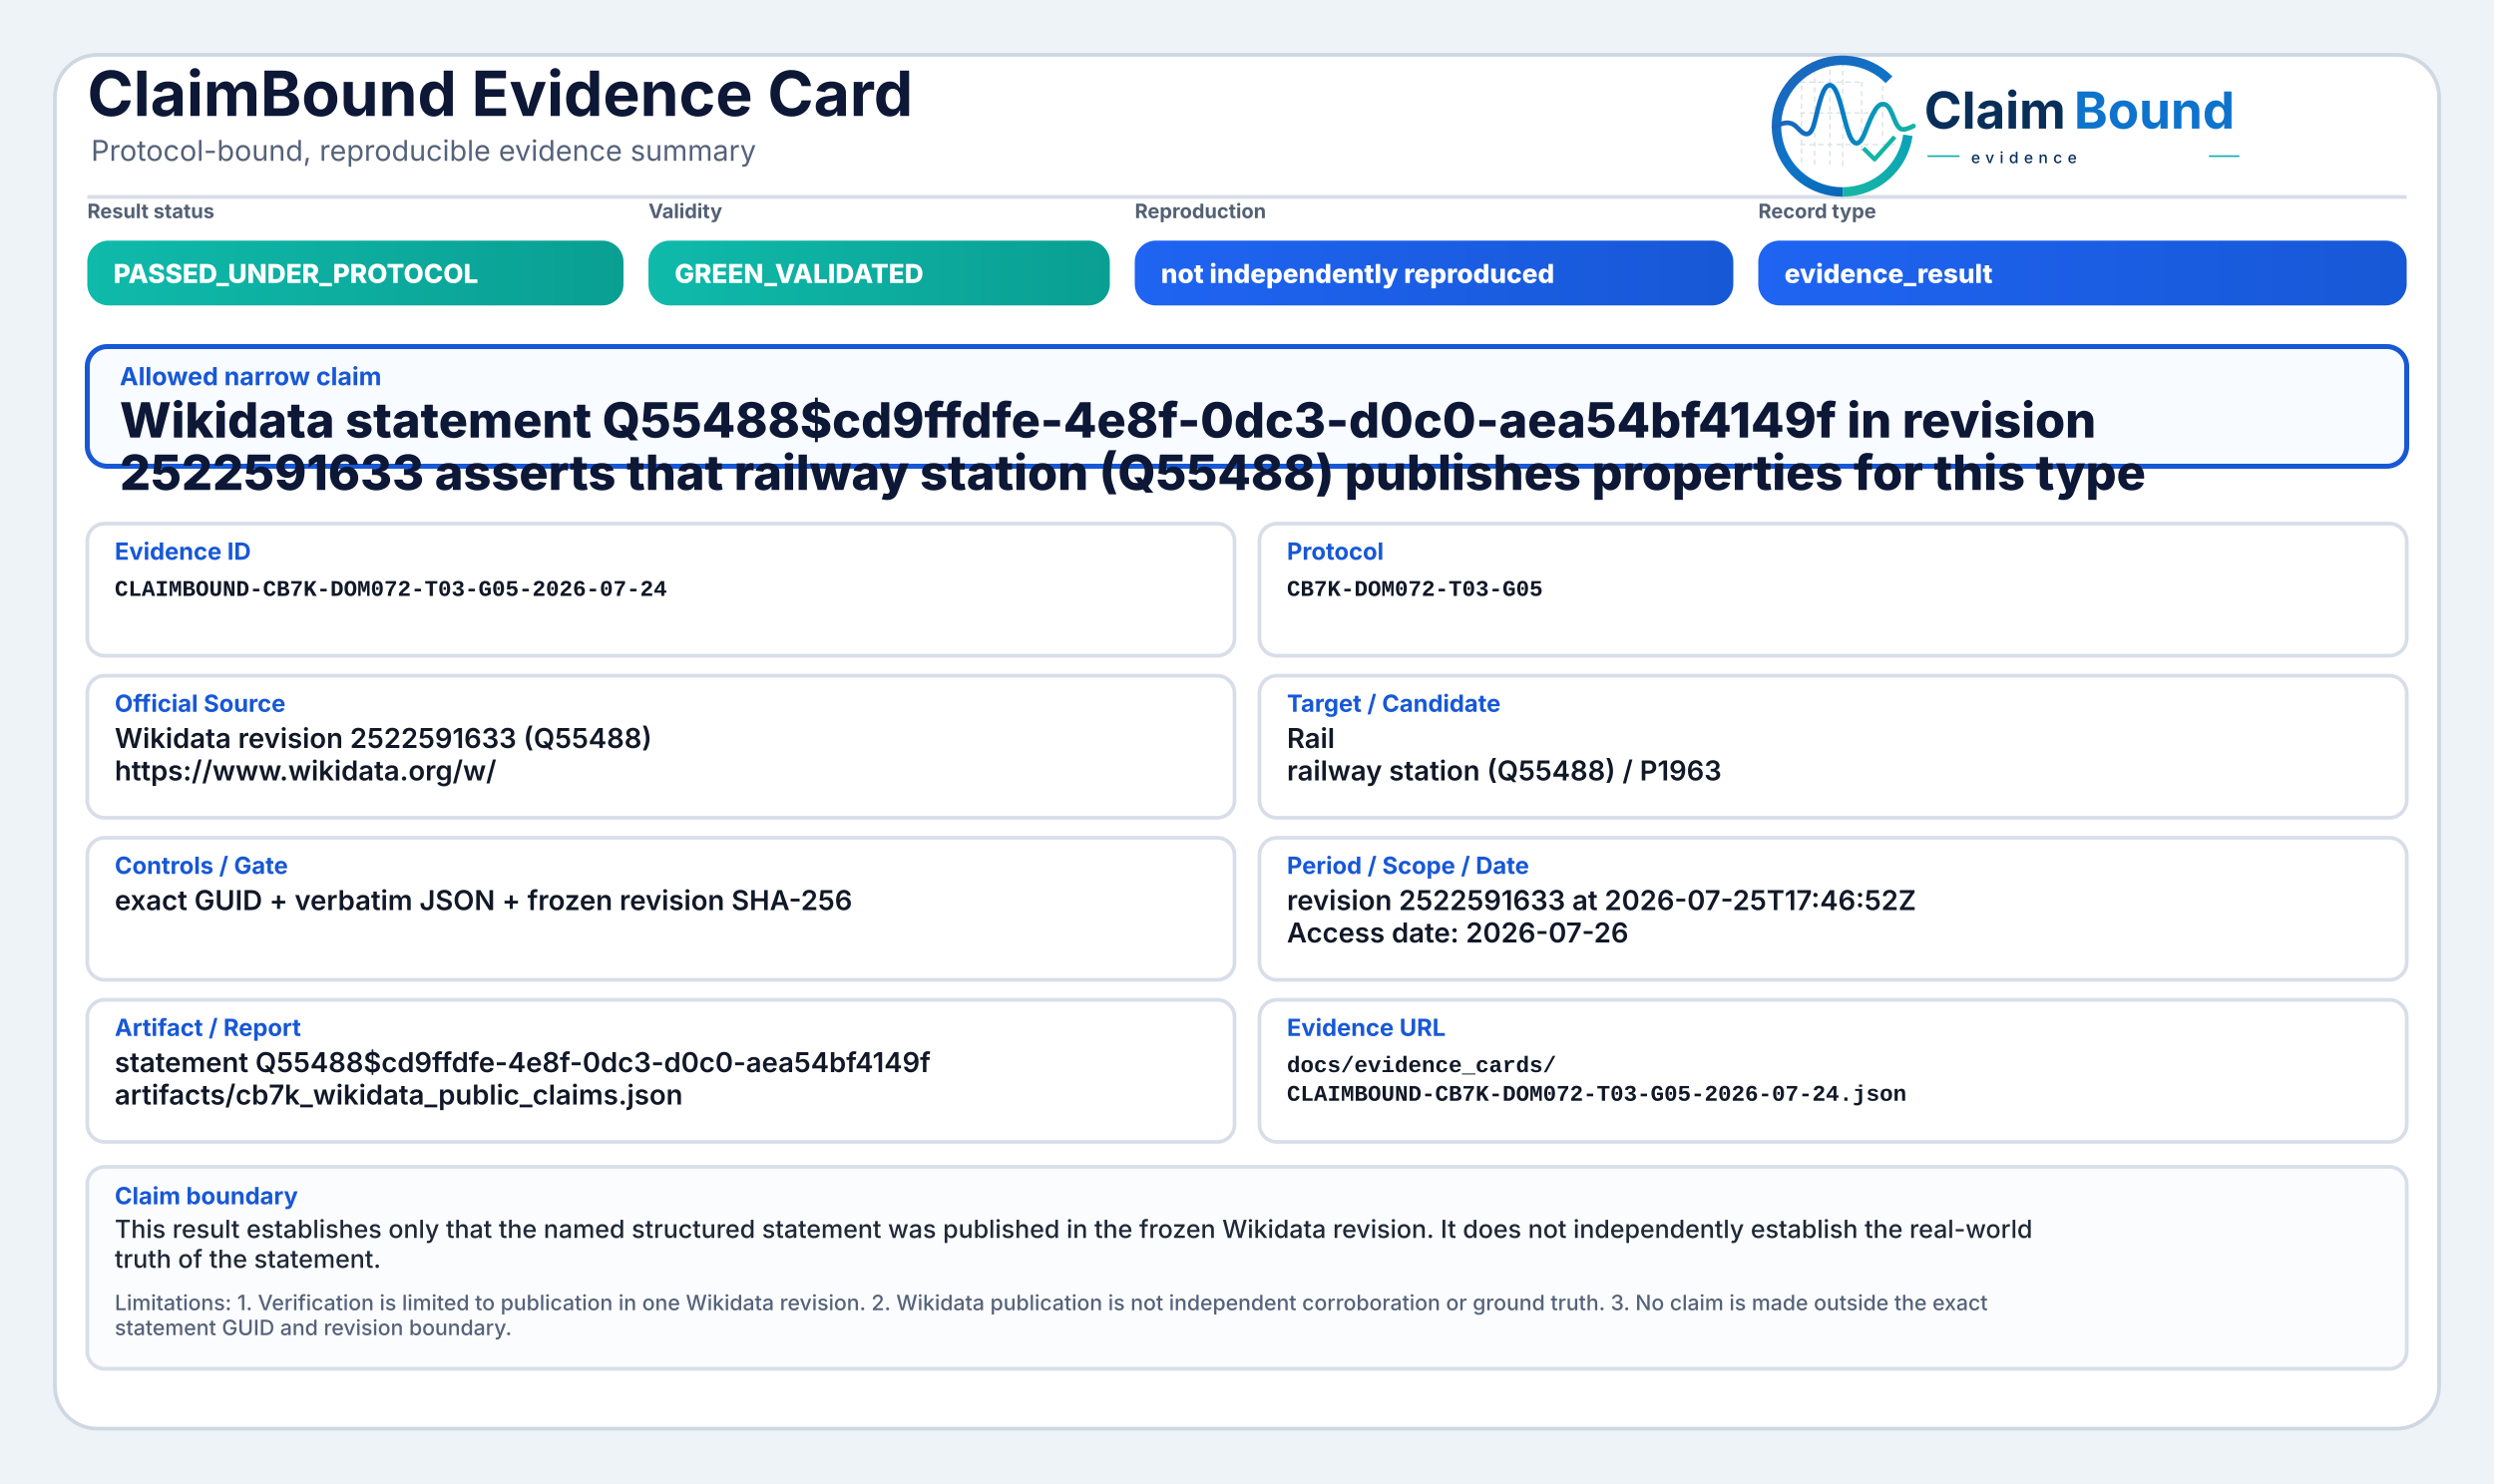
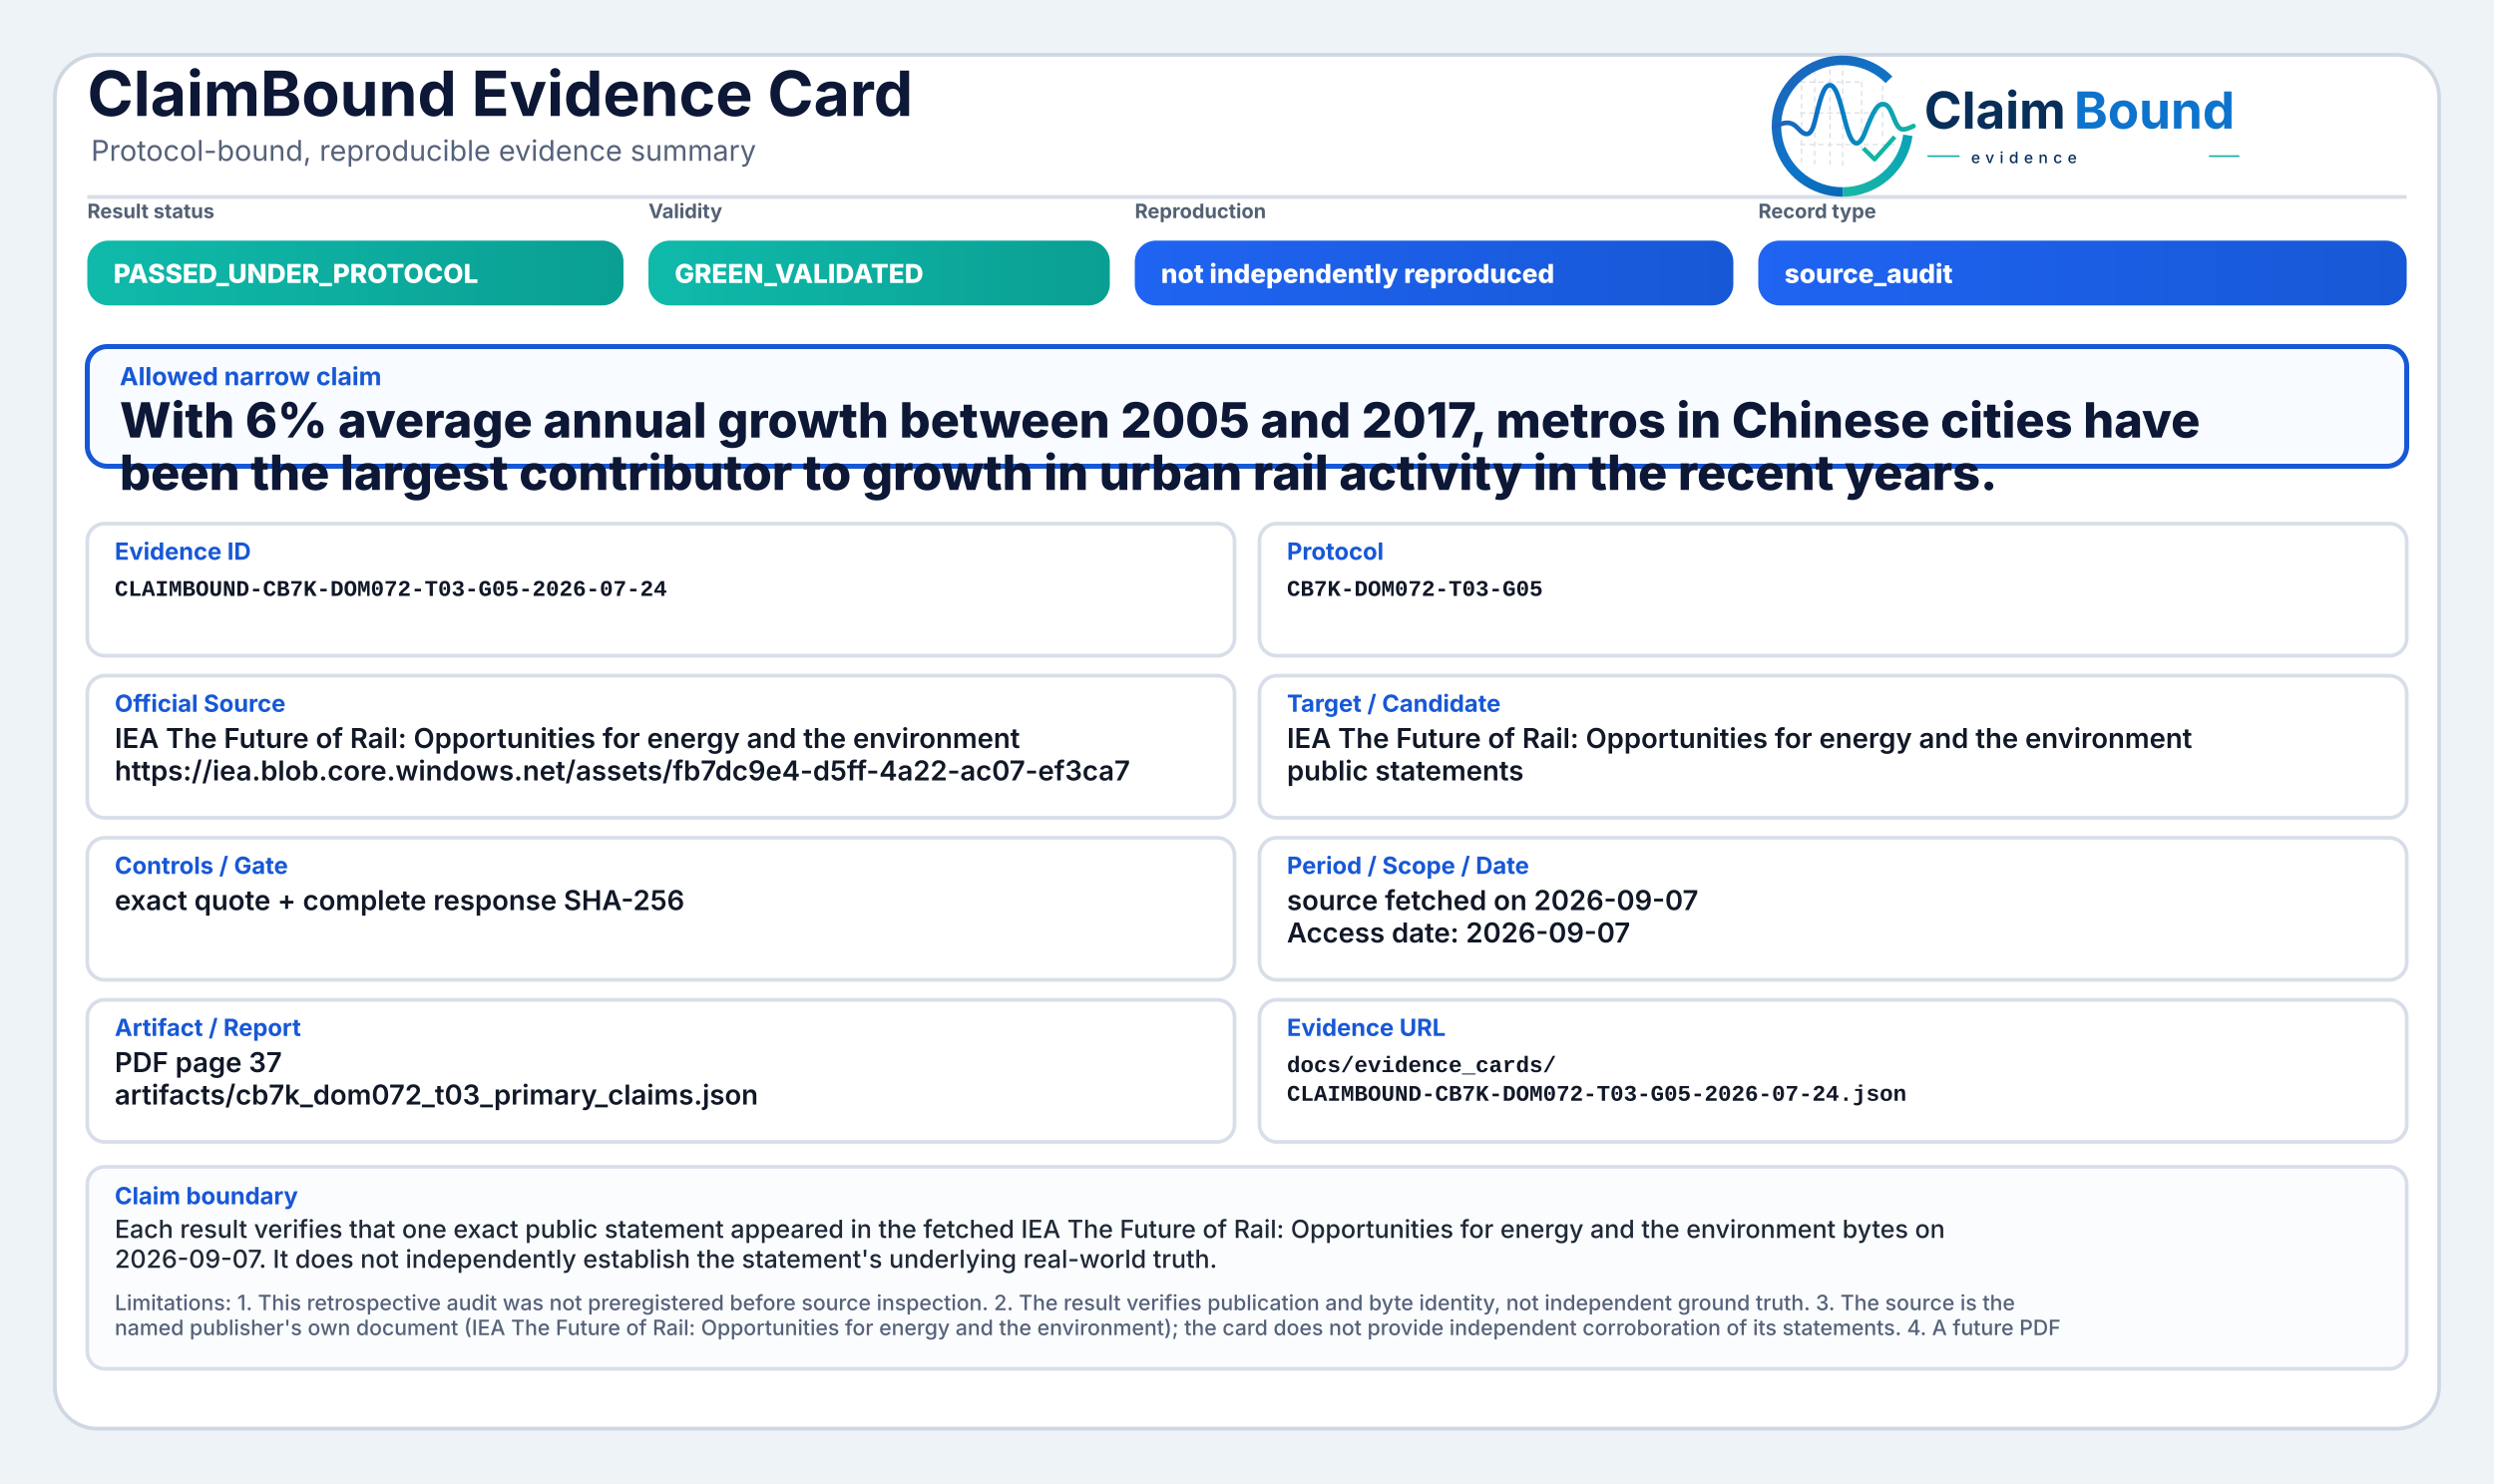
<svg xmlns="http://www.w3.org/2000/svg" width="2000" height="1190" viewBox="0 0 2000 1190" role="img" aria-label="ClaimBound Evidence Card">
  <defs>
    <linearGradient id="greenGrad" x1="0" y1="0" x2="1" y2="0">
      <stop offset="0%" stop-color="#0fbaaa" />
      <stop offset="100%" stop-color="#0a9f93" />
    </linearGradient>
    <linearGradient id="yellowGrad" x1="0" y1="0" x2="1" y2="0">
      <stop offset="0%" stop-color="#fbbf24" />
      <stop offset="100%" stop-color="#d97706" />
    </linearGradient>
    <linearGradient id="amberGrad" x1="0" y1="0" x2="1" y2="0">
      <stop offset="0%" stop-color="#f97316" />
      <stop offset="100%" stop-color="#c2410c" />
    </linearGradient>
    <linearGradient id="redGrad" x1="0" y1="0" x2="1" y2="0">
      <stop offset="0%" stop-color="#ef4444" />
      <stop offset="100%" stop-color="#b91c1c" />
    </linearGradient>
    <linearGradient id="grayGrad" x1="0" y1="0" x2="1" y2="0">
      <stop offset="0%" stop-color="#64748b" />
      <stop offset="100%" stop-color="#475569" />
    </linearGradient>
    <linearGradient id="blueGrad" x1="0" y1="0" x2="1" y2="0">
      <stop offset="0%" stop-color="#1f64f2" />
      <stop offset="100%" stop-color="#1758d6" />
    </linearGradient>
    <linearGradient id="logoRingBlue" x1="73" y1="453" x2="348" y2="793" gradientUnits="userSpaceOnUse">
      <stop offset="0" stop-color="#1E64BA" />
      <stop offset="0.55" stop-color="#0C75C8" />
      <stop offset="1" stop-color="#0A5FAB" />
    </linearGradient>
    <linearGradient id="logoRingTeal" x1="221" y1="792" x2="403" y2="594" gradientUnits="userSpaceOnUse">
      <stop offset="0" stop-color="#18B7A3" />
      <stop offset="1" stop-color="#089EBC" />
    </linearGradient>
    <linearGradient id="logoSignalGradient" x1="61" y1="628" x2="404" y2="628" gradientUnits="userSpaceOnUse">
      <stop offset="0" stop-color="#1E64BA" />
      <stop offset="0.43" stop-color="#0877C4" />
      <stop offset="0.72" stop-color="#0A97BB" />
      <stop offset="1" stop-color="#14B69E" />
    </linearGradient>
  </defs>
  <rect x="0" y="0" width="2000" height="1190" fill="#eef3f8" />
  <rect x="44" y="44" width="1912" height="1102" rx="34" fill="#ffffff" stroke="#cfd7e3" stroke-width="3" />
  <path d="M70 158 H1930" stroke="#d7dde7" stroke-width="3" />
  <text x="70" y="93" font-family="Inter, Segoe UI, Arial, sans-serif" font-size="50" font-weight="750" fill="#0d1736">ClaimBound Evidence Card</text>
  <text x="73" y="129" font-family="Inter, Segoe UI, Arial, sans-serif" font-size="23" font-weight="400" fill="#55627a">Protocol-bound, reproducible evidence summary</text>
  <g aria-label="ClaimBound evidence logo" transform="translate(1415,52) scale(0.33) translate(-40,-478)">
    <g stroke-linecap="butt" stroke-linejoin="round">
      <g stroke="#CBD3DC" stroke-width="3.2" stroke-linecap="round" stroke-dasharray="10 12" opacity="0.72">
        <path d="M130 507V714" />
        <path d="M162 490V719" />
        <path d="M199 491V719" />
        <path d="M230 471V726" />
        <path d="M276 521V690" />
        <path d="M327 508V650" />
        <path d="M128 520H277" />
        <path d="M128 595H327" />
        <path d="M128 672H355" />
      </g>
      <path d="M342.6 514.3A160 160 0 1 0 230 787" fill="none" stroke="url(#logoRingBlue)" stroke-width="23" />
      <path d="M230 787A160 160 0 0 0 388.4 649.3" fill="none" stroke="url(#logoRingTeal)" stroke-width="23" />
      <path d="M63 629.5C87 616.4 104.3 613.6 121.2 632.2C140.7 653.8 153.4 651.6 162.1 616.2C173.8 568.5 182.5 527.5 198.9 527.5C217.5 527.5 228.4 590.6 240.3 630.8C253.4 675.4 268.6 682.8 284.6 641.5C303.5 592.9 315.2 567.6 333.7 574.7C352.6 582 355.7 635.1 376.6 634.9C386.2 634.8 394 630.4 402 626.8" fill="none" stroke="url(#logoSignalGradient)" stroke-width="11.5" stroke-linecap="round" />
      <path d="M284 684.5L307.5 707.7L353 657" fill="none" stroke="#12B4A4" stroke-width="10.5" stroke-linecap="square" />
    </g>
    <text x="428" y="633" font-family="Inter, Segoe UI, Arial, sans-serif" font-size="124" font-weight="750" fill="#082F59" text-rendering="geometricPrecision">Claim</text>
    <text x="792" y="633" font-family="Inter, Segoe UI, Arial, sans-serif" font-size="124" font-weight="750" fill="#0E73CC" text-rendering="geometricPrecision">Bound</text>
    <line x1="436" y1="700" x2="514" y2="700" stroke="#11AFA9" stroke-width="4" />
    <text x="542" y="717" font-family="Inter, Segoe UI, Arial, sans-serif" font-size="38" font-weight="500" letter-spacing="13" fill="#082F59">evidence</text>
    <line x1="1120" y1="700" x2="1194" y2="700" stroke="#11AFA9" stroke-width="4" />
  </g>
  <text x="70" y="175" font-family="Inter, Segoe UI, Arial, sans-serif" font-size="16" font-weight="650" fill="#536174">Result status</text>
  <rect x="70" y="193" width="430" height="52" rx="17" fill="url(#greenGrad)" />
  <text x="91" y="227" font-family="Inter, Segoe UI, Arial, sans-serif" font-size="21" font-weight="800" fill="#ffffff">PASSED_UNDER_PROTOCOL</text>
  <text x="520" y="175" font-family="Inter, Segoe UI, Arial, sans-serif" font-size="16" font-weight="650" fill="#536174">Validity</text>
  <rect x="520" y="193" width="370" height="52" rx="17" fill="url(#greenGrad)" />
  <text x="541" y="227" font-family="Inter, Segoe UI, Arial, sans-serif" font-size="21" font-weight="800" fill="#ffffff">GREEN_VALIDATED</text>
  <text x="910" y="175" font-family="Inter, Segoe UI, Arial, sans-serif" font-size="16" font-weight="650" fill="#536174">Reproduction</text>
  <rect x="910" y="193" width="480" height="52" rx="17" fill="url(#blueGrad)" />
  <text x="931" y="227" font-family="Inter, Segoe UI, Arial, sans-serif" font-size="21" font-weight="800" fill="#ffffff">not independently reproduced</text>
  <text x="1410" y="175" font-family="Inter, Segoe UI, Arial, sans-serif" font-size="16" font-weight="650" fill="#536174">Record type</text>
  <rect x="1410" y="193" width="520" height="52" rx="17" fill="url(#blueGrad)" />
-   <text x="1431" y="227" font-family="Inter, Segoe UI, Arial, sans-serif" font-size="21" font-weight="800" fill="#ffffff">evidence_result</text>
+   <text x="1431" y="227" font-family="Inter, Segoe UI, Arial, sans-serif" font-size="21" font-weight="800" fill="#ffffff">source_audit</text>
  <rect x="70" y="278" width="1860" height="96" rx="16" fill="#f8fbff" stroke="#1758d6" stroke-width="4" />
  <text x="96" y="309" font-family="Inter, Segoe UI, Arial, sans-serif" font-size="20" font-weight="750" fill="#1758d6">Allowed narrow claim</text>
-   <text x="96" y="351" font-family="Inter, Segoe UI, Arial, sans-serif" font-size="39" font-weight="800" fill="#0d1736">Wikidata statement Q55488$cd9ffdfe-4e8f-0dc3-d0c0-aea54bf4149f in revision</text>
-   <text x="96" y="393" font-family="Inter, Segoe UI, Arial, sans-serif" font-size="39" font-weight="800" fill="#0d1736">2522591633 asserts that railway station (Q55488) publishes properties for this type</text>
+   <text x="96" y="351" font-family="Inter, Segoe UI, Arial, sans-serif" font-size="39" font-weight="800" fill="#0d1736">With 6% average annual growth between 2005 and 2017, metros in Chinese cities have</text>
+   <text x="96" y="393" font-family="Inter, Segoe UI, Arial, sans-serif" font-size="39" font-weight="800" fill="#0d1736">been the largest contributor to growth in urban rail activity in the recent years.</text>
  <rect x="70" y="420" width="920" height="106" rx="14" fill="#ffffff" stroke="#d8dee9" stroke-width="3" />
  <text x="92" y="449" font-family="Inter, Segoe UI, Arial, sans-serif" font-size="19" font-weight="750" fill="#1758d6">Evidence ID</text>
  <text x="92" y="478" font-family="SFMono-Regular, Consolas, Liberation Mono, monospace" font-size="18" font-weight="600" fill="#111827">CLAIMBOUND-CB7K-DOM072-T03-G05-2026-07-24</text>
  <rect x="1010" y="420" width="920" height="106" rx="14" fill="#ffffff" stroke="#d8dee9" stroke-width="3" />
  <text x="1032" y="449" font-family="Inter, Segoe UI, Arial, sans-serif" font-size="19" font-weight="750" fill="#1758d6">Protocol</text>
  <text x="1032" y="478" font-family="SFMono-Regular, Consolas, Liberation Mono, monospace" font-size="18" font-weight="600" fill="#111827">CB7K-DOM072-T03-G05</text>
  <rect x="70" y="542" width="920" height="114" rx="14" fill="#ffffff" stroke="#d8dee9" stroke-width="3" />
  <text x="92" y="571" font-family="Inter, Segoe UI, Arial, sans-serif" font-size="19" font-weight="750" fill="#1758d6">Official Source</text>
-   <text x="92" y="600" font-family="Inter, Segoe UI, Arial, sans-serif" font-size="22" font-weight="600" fill="#111827">Wikidata revision 2522591633 (Q55488)</text>
-   <text x="92" y="626" font-family="Inter, Segoe UI, Arial, sans-serif" font-size="22" font-weight="600" fill="#111827">https://www.wikidata.org/w/</text>
+   <text x="92" y="600" font-family="Inter, Segoe UI, Arial, sans-serif" font-size="22" font-weight="600" fill="#111827">IEA The Future of Rail: Opportunities for energy and the environment</text>
+   <text x="92" y="626" font-family="Inter, Segoe UI, Arial, sans-serif" font-size="22" font-weight="600" fill="#111827">https://iea.blob.core.windows.net/assets/fb7dc9e4-d5ff-4a22-ac07-ef3ca7</text>
  <rect x="1010" y="542" width="920" height="114" rx="14" fill="#ffffff" stroke="#d8dee9" stroke-width="3" />
  <text x="1032" y="571" font-family="Inter, Segoe UI, Arial, sans-serif" font-size="19" font-weight="750" fill="#1758d6">Target / Candidate</text>
-   <text x="1032" y="600" font-family="Inter, Segoe UI, Arial, sans-serif" font-size="22" font-weight="600" fill="#111827">Rail</text>
-   <text x="1032" y="626" font-family="Inter, Segoe UI, Arial, sans-serif" font-size="22" font-weight="600" fill="#111827">railway station (Q55488) / P1963</text>
+   <text x="1032" y="600" font-family="Inter, Segoe UI, Arial, sans-serif" font-size="22" font-weight="600" fill="#111827">IEA The Future of Rail: Opportunities for energy and the environment</text>
+   <text x="1032" y="626" font-family="Inter, Segoe UI, Arial, sans-serif" font-size="22" font-weight="600" fill="#111827">public statements</text>
  <rect x="70" y="672" width="920" height="114" rx="14" fill="#ffffff" stroke="#d8dee9" stroke-width="3" />
  <text x="92" y="701" font-family="Inter, Segoe UI, Arial, sans-serif" font-size="19" font-weight="750" fill="#1758d6">Controls / Gate</text>
-   <text x="92" y="730" font-family="Inter, Segoe UI, Arial, sans-serif" font-size="22" font-weight="600" fill="#111827">exact GUID + verbatim JSON + frozen revision SHA-256</text>
+   <text x="92" y="730" font-family="Inter, Segoe UI, Arial, sans-serif" font-size="22" font-weight="600" fill="#111827">exact quote + complete response SHA-256</text>
  <rect x="1010" y="672" width="920" height="114" rx="14" fill="#ffffff" stroke="#d8dee9" stroke-width="3" />
  <text x="1032" y="701" font-family="Inter, Segoe UI, Arial, sans-serif" font-size="19" font-weight="750" fill="#1758d6">Period / Scope / Date</text>
-   <text x="1032" y="730" font-family="Inter, Segoe UI, Arial, sans-serif" font-size="22" font-weight="600" fill="#111827">revision 2522591633 at 2026-07-25T17:46:52Z</text>
-   <text x="1032" y="756" font-family="Inter, Segoe UI, Arial, sans-serif" font-size="22" font-weight="600" fill="#111827">Access date: 2026-07-26</text>
+   <text x="1032" y="730" font-family="Inter, Segoe UI, Arial, sans-serif" font-size="22" font-weight="600" fill="#111827">source fetched on 2026-09-07</text>
+   <text x="1032" y="756" font-family="Inter, Segoe UI, Arial, sans-serif" font-size="22" font-weight="600" fill="#111827">Access date: 2026-09-07</text>
  <rect x="70" y="802" width="920" height="114" rx="14" fill="#ffffff" stroke="#d8dee9" stroke-width="3" />
  <text x="92" y="831" font-family="Inter, Segoe UI, Arial, sans-serif" font-size="19" font-weight="750" fill="#1758d6">Artifact / Report</text>
-   <text x="92" y="860" font-family="Inter, Segoe UI, Arial, sans-serif" font-size="22" font-weight="600" fill="#111827">statement Q55488$cd9ffdfe-4e8f-0dc3-d0c0-aea54bf4149f</text>
-   <text x="92" y="886" font-family="Inter, Segoe UI, Arial, sans-serif" font-size="22" font-weight="600" fill="#111827">artifacts/cb7k_wikidata_public_claims.json</text>
+   <text x="92" y="860" font-family="Inter, Segoe UI, Arial, sans-serif" font-size="22" font-weight="600" fill="#111827">PDF page 37</text>
+   <text x="92" y="886" font-family="Inter, Segoe UI, Arial, sans-serif" font-size="22" font-weight="600" fill="#111827">artifacts/cb7k_dom072_t03_primary_claims.json</text>
  <rect x="1010" y="802" width="920" height="114" rx="14" fill="#ffffff" stroke="#d8dee9" stroke-width="3" />
  <text x="1032" y="831" font-family="Inter, Segoe UI, Arial, sans-serif" font-size="19" font-weight="750" fill="#1758d6">Evidence URL</text>
  <text x="1032" y="860" font-family="SFMono-Regular, Consolas, Liberation Mono, monospace" font-size="18" font-weight="600" fill="#111827">docs/evidence_cards/</text>
  <text x="1032" y="883" font-family="SFMono-Regular, Consolas, Liberation Mono, monospace" font-size="18" font-weight="600" fill="#111827">CLAIMBOUND-CB7K-DOM072-T03-G05-2026-07-24.json</text>
  <rect x="70" y="936" width="1860" height="162" rx="14" fill="#fbfcfe" stroke="#d8dee9" stroke-width="3" />
  <text x="92" y="966" font-family="Inter, Segoe UI, Arial, sans-serif" font-size="19" font-weight="750" fill="#1758d6">Claim boundary</text>
-   <text x="92" y="993" font-family="Inter, Segoe UI, Arial, sans-serif" font-size="20" font-weight="500" fill="#1f2937">This result establishes only that the named structured statement was published in the frozen Wikidata revision. It does not independently establish the real-world</text>
-   <text x="92" y="1017" font-family="Inter, Segoe UI, Arial, sans-serif" font-size="20" font-weight="500" fill="#1f2937">truth of the statement.</text>
-   <text x="92" y="1051" font-family="Inter, Segoe UI, Arial, sans-serif" font-size="17" font-weight="500" fill="#55627a">Limitations: 1. Verification is limited to publication in one Wikidata revision. 2. Wikidata publication is not independent corroboration or ground truth. 3. No claim is made outside the exact</text>
-   <text x="92" y="1071" font-family="Inter, Segoe UI, Arial, sans-serif" font-size="17" font-weight="500" fill="#55627a">statement GUID and revision boundary.</text>
+   <text x="92" y="993" font-family="Inter, Segoe UI, Arial, sans-serif" font-size="20" font-weight="500" fill="#1f2937">Each result verifies that one exact public statement appeared in the fetched IEA The Future of Rail: Opportunities for energy and the environment bytes on</text>
+   <text x="92" y="1017" font-family="Inter, Segoe UI, Arial, sans-serif" font-size="20" font-weight="500" fill="#1f2937">2026-09-07. It does not independently establish the statement's underlying real-world truth.</text>
+   <text x="92" y="1051" font-family="Inter, Segoe UI, Arial, sans-serif" font-size="17" font-weight="500" fill="#55627a">Limitations: 1. This retrospective audit was not preregistered before source inspection. 2. The result verifies publication and byte identity, not independent ground truth. 3. The source is the</text>
+   <text x="92" y="1071" font-family="Inter, Segoe UI, Arial, sans-serif" font-size="17" font-weight="500" fill="#55627a">named publisher's own document (IEA The Future of Rail: Opportunities for energy and the environment); the card does not provide independent corroboration of its statements. 4. A future PDF</text>
</svg>
